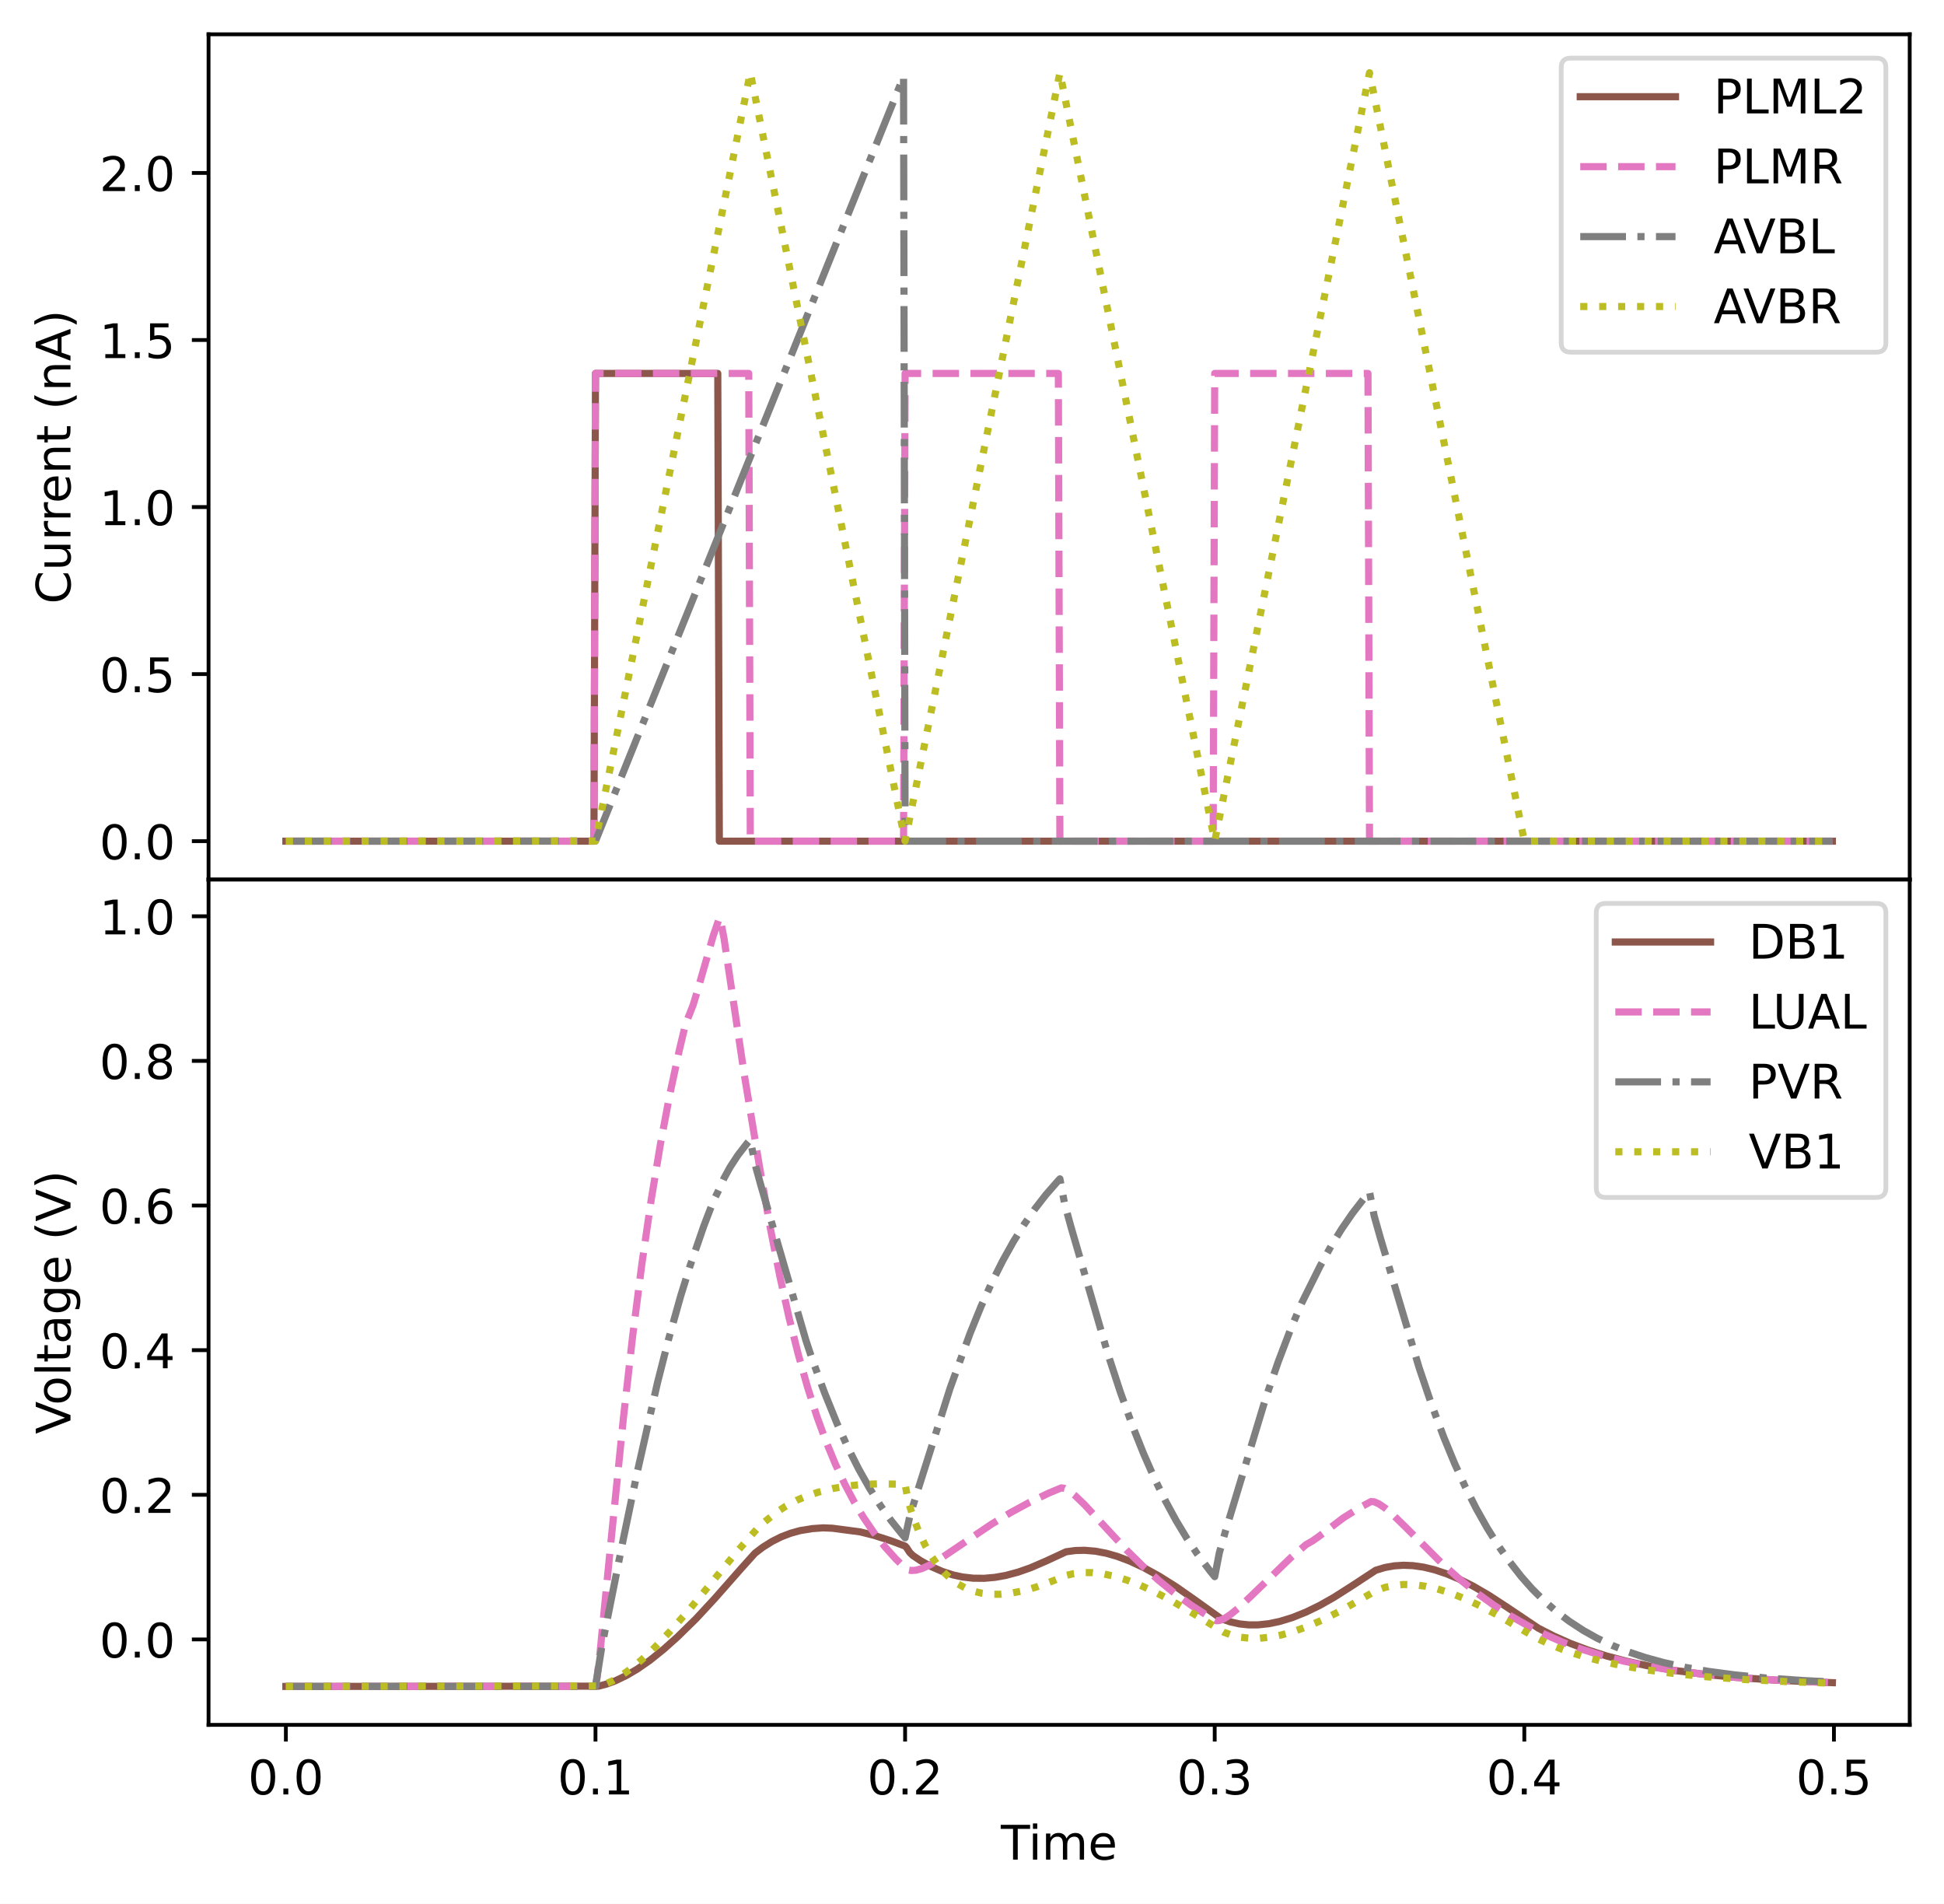
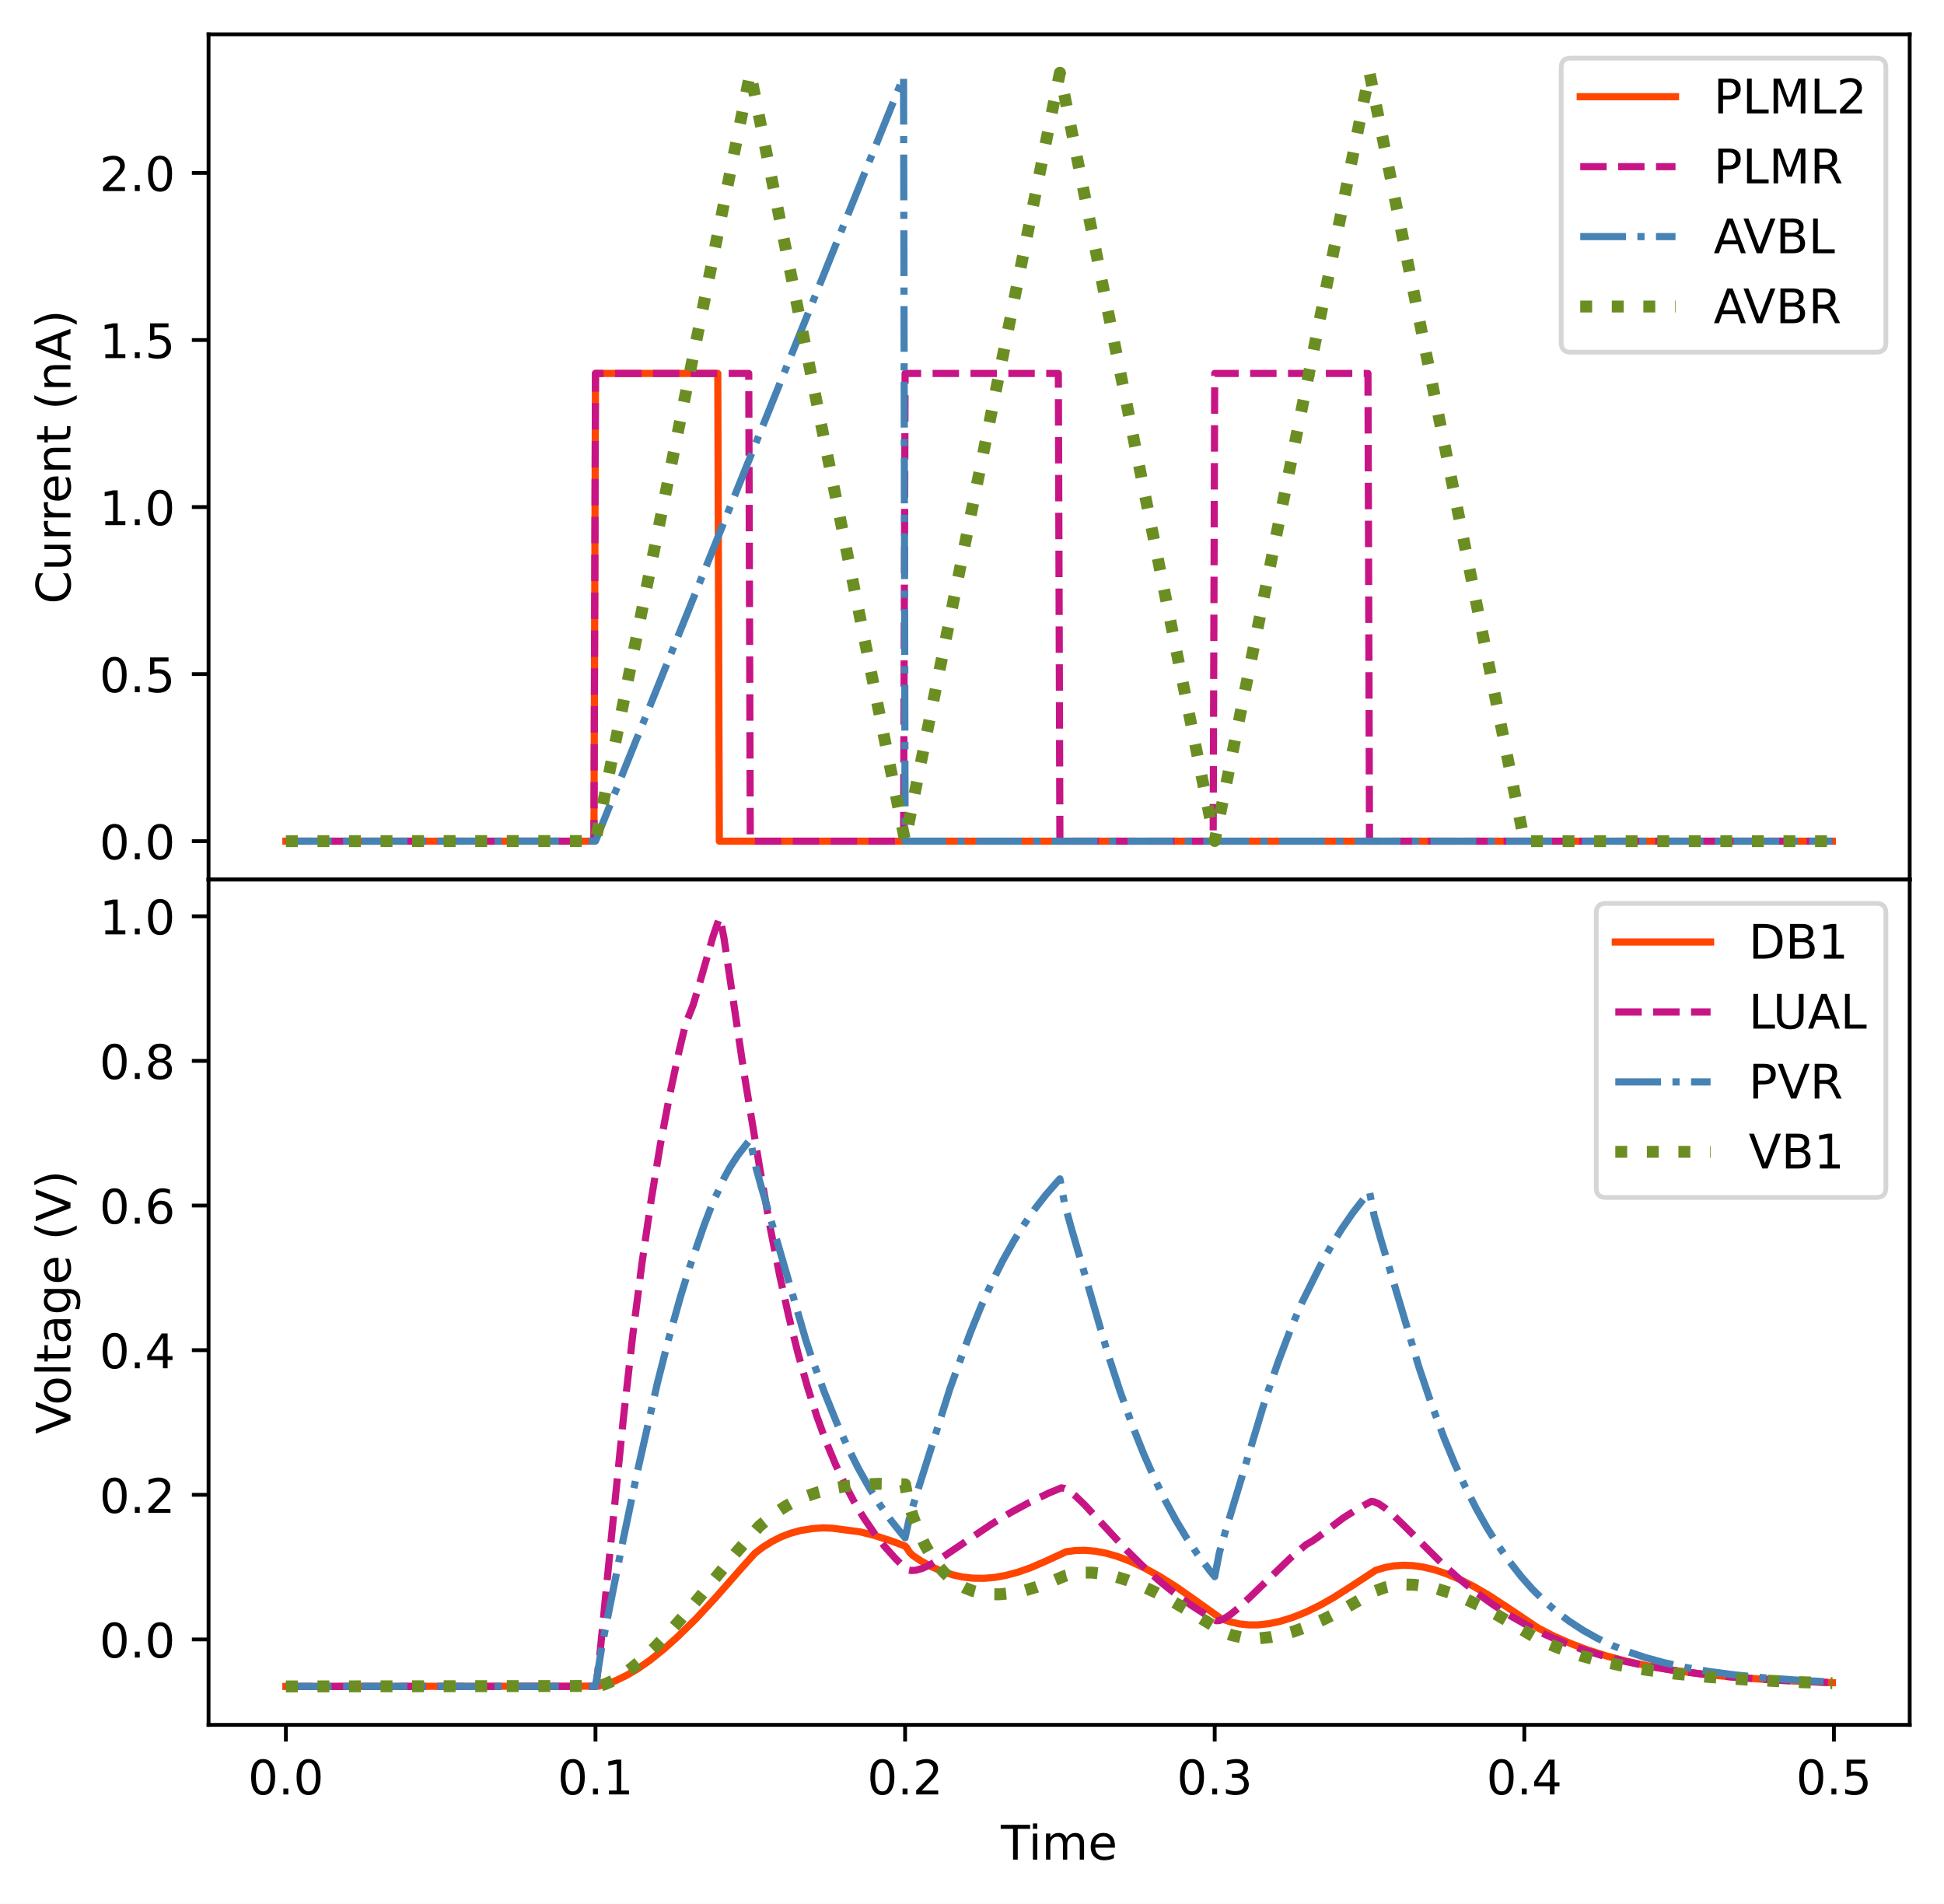
<svg xmlns="http://www.w3.org/2000/svg" xmlns:xlink="http://www.w3.org/1999/xlink" width="408.101pt" height="399.572pt" viewBox="0 0 408.101 399.572" version="1.1">
  <defs>
    <style type="text/css">*{stroke-linejoin: round; stroke-linecap: butt}</style>
  </defs>
  <g id="figure_1">
    <g id="patch_1">
      <path d="M 0 399.572  L 408.101 399.572  L 408.101 0  L 0 0  z " style="fill: #ffffff" />
    </g>
    <g id="axes_1">
      <g id="patch_2">
        <path d="M 43.781 184.608  L 400.901 184.608  L 400.901 7.2  L 43.781 7.2  z " style="fill: #ffffff" />
      </g>
      <g id="matplotlib.axis_1">
        <g id="xtick_1">
          <g id="line2d_1">
            <defs>
-               <path id="m81aa629e49" d="M 0 0  L 0 3.5  " style="stroke: #000000; stroke-width: 0.8" />
+               <path id="mc8a05cea11" d="M 0 0  L 0 3.5  " style="stroke: #000000; stroke-width: 0.8" />
            </defs>
            <g>
-               <use xlink:href="#m81aa629e49" x="60.014" y="184.608" style="stroke: #000000; stroke-width: 0.8" />
+               <use xlink:href="#mc8a05cea11" x="60.014" y="184.608" style="stroke: #000000; stroke-width: 0.8" />
            </g>
          </g>
        </g>
        <g id="xtick_2">
          <g id="line2d_2">
            <g>
-               <use xlink:href="#m81aa629e49" x="125.01" y="184.608" style="stroke: #000000; stroke-width: 0.8" />
+               <use xlink:href="#mc8a05cea11" x="125.01" y="184.608" style="stroke: #000000; stroke-width: 0.8" />
            </g>
          </g>
        </g>
        <g id="xtick_3">
          <g id="line2d_3">
            <g>
-               <use xlink:href="#m81aa629e49" x="190.006" y="184.608" style="stroke: #000000; stroke-width: 0.8" />
+               <use xlink:href="#mc8a05cea11" x="190.006" y="184.608" style="stroke: #000000; stroke-width: 0.8" />
            </g>
          </g>
        </g>
        <g id="xtick_4">
          <g id="line2d_4">
            <g>
-               <use xlink:href="#m81aa629e49" x="255.002" y="184.608" style="stroke: #000000; stroke-width: 0.8" />
+               <use xlink:href="#mc8a05cea11" x="255.002" y="184.608" style="stroke: #000000; stroke-width: 0.8" />
            </g>
          </g>
        </g>
        <g id="xtick_5">
          <g id="line2d_5">
            <g>
-               <use xlink:href="#m81aa629e49" x="319.998" y="184.608" style="stroke: #000000; stroke-width: 0.8" />
+               <use xlink:href="#mc8a05cea11" x="319.998" y="184.608" style="stroke: #000000; stroke-width: 0.8" />
            </g>
          </g>
        </g>
        <g id="xtick_6">
          <g id="line2d_6">
            <g>
-               <use xlink:href="#m81aa629e49" x="384.994" y="184.608" style="stroke: #000000; stroke-width: 0.8" />
+               <use xlink:href="#mc8a05cea11" x="384.994" y="184.608" style="stroke: #000000; stroke-width: 0.8" />
            </g>
          </g>
        </g>
      </g>
      <g id="matplotlib.axis_2">
        <g id="ytick_1">
          <g id="line2d_7">
            <defs>
-               <path id="m8eb2b9b3c6" d="M 0 0  L -3.5 0  " style="stroke: #000000; stroke-width: 0.8" />
+               <path id="m88840d8d01" d="M 0 0  L -3.5 0  " style="stroke: #000000; stroke-width: 0.8" />
            </defs>
            <g>
-               <use xlink:href="#m8eb2b9b3c6" x="43.781" y="176.544" style="stroke: #000000; stroke-width: 0.8" />
+               <use xlink:href="#m88840d8d01" x="43.781" y="176.544" style="stroke: #000000; stroke-width: 0.8" />
            </g>
          </g>
          <g id="text_1">
            <text style="font: 10px 'DejaVu Sans', 'Bitstream Vera Sans', 'Computer Modern Sans Serif', 'Lucida Grande', 'Verdana', 'Geneva', 'Lucid', 'Arial', 'Helvetica', 'Avant Garde', sans-serif; text-anchor: end" x="36.781" y="180.343" transform="rotate(-0 36.78125 180.3432)">0.0</text>
          </g>
        </g>
        <g id="ytick_2">
          <g id="line2d_8">
            <g>
-               <use xlink:href="#m8eb2b9b3c6" x="43.781" y="141.483" style="stroke: #000000; stroke-width: 0.8" />
+               <use xlink:href="#m88840d8d01" x="43.781" y="141.483" style="stroke: #000000; stroke-width: 0.8" />
            </g>
          </g>
          <g id="text_2">
            <text style="font: 10px 'DejaVu Sans', 'Bitstream Vera Sans', 'Computer Modern Sans Serif', 'Lucida Grande', 'Verdana', 'Geneva', 'Lucid', 'Arial', 'Helvetica', 'Avant Garde', sans-serif; text-anchor: end" x="36.781" y="145.282" transform="rotate(-0 36.78125 145.2823)">0.5</text>
          </g>
        </g>
        <g id="ytick_3">
          <g id="line2d_9">
            <g>
-               <use xlink:href="#m8eb2b9b3c6" x="43.781" y="106.422" style="stroke: #000000; stroke-width: 0.8" />
+               <use xlink:href="#m88840d8d01" x="43.781" y="106.422" style="stroke: #000000; stroke-width: 0.8" />
            </g>
          </g>
          <g id="text_3">
            <text style="font: 10px 'DejaVu Sans', 'Bitstream Vera Sans', 'Computer Modern Sans Serif', 'Lucida Grande', 'Verdana', 'Geneva', 'Lucid', 'Arial', 'Helvetica', 'Avant Garde', sans-serif; text-anchor: end" x="36.781" y="110.221" transform="rotate(-0 36.78125 110.2215)">1.0</text>
          </g>
        </g>
        <g id="ytick_4">
          <g id="line2d_10">
            <g>
-               <use xlink:href="#m8eb2b9b3c6" x="43.781" y="71.361" style="stroke: #000000; stroke-width: 0.8" />
+               <use xlink:href="#m88840d8d01" x="43.781" y="71.361" style="stroke: #000000; stroke-width: 0.8" />
            </g>
          </g>
          <g id="text_4">
            <text style="font: 10px 'DejaVu Sans', 'Bitstream Vera Sans', 'Computer Modern Sans Serif', 'Lucida Grande', 'Verdana', 'Geneva', 'Lucid', 'Arial', 'Helvetica', 'Avant Garde', sans-serif; text-anchor: end" x="36.781" y="75.161" transform="rotate(-0 36.78125 75.16061)">1.5</text>
          </g>
        </g>
        <g id="ytick_5">
          <g id="line2d_11">
            <g>
-               <use xlink:href="#m8eb2b9b3c6" x="43.781" y="36.301" style="stroke: #000000; stroke-width: 0.8" />
+               <use xlink:href="#m88840d8d01" x="43.781" y="36.301" style="stroke: #000000; stroke-width: 0.8" />
            </g>
          </g>
          <g id="text_5">
            <text style="font: 10px 'DejaVu Sans', 'Bitstream Vera Sans', 'Computer Modern Sans Serif', 'Lucida Grande', 'Verdana', 'Geneva', 'Lucid', 'Arial', 'Helvetica', 'Avant Garde', sans-serif; text-anchor: end" x="36.781" y="40.1" transform="rotate(-0 36.78125 40.09974)">2.0</text>
          </g>
        </g>
        <g id="text_6">
          <text style="font: 10px 'DejaVu Sans', 'Bitstream Vera Sans', 'Computer Modern Sans Serif', 'Lucida Grande', 'Verdana', 'Geneva', 'Lucid', 'Arial', 'Helvetica', 'Avant Garde', sans-serif; text-anchor: middle" x="14.798" y="95.904" transform="rotate(-90 14.79844 95.904)">Current (nA)</text>
        </g>
      </g>
      <g id="line2d_12">
-         <path d="M 60.014 176.544  L 124.685 176.544  L 125.01 78.374  L 150.683 78.374  L 151.008 176.544  L 384.669 176.544  L 384.669 176.544  " clip-path="url(#pe62f31eab7)" style="fill: none; stroke: #8c564b; stroke-width: 1.5; stroke-linecap: square" />
+         <path d="M 60.014 176.544  L 124.685 176.544  L 125.01 78.374  L 150.683 78.374  L 151.008 176.544  L 384.669 176.544  L 384.669 176.544  " clip-path="url(#p18ffe705ac)" style="fill: none; stroke: #ff4500; stroke-width: 1.5; stroke-linecap: square" />
      </g>
      <g id="line2d_13">
-         <path d="M 60.014 176.544  L 124.685 176.544  L 125.01 78.374  L 157.183 78.374  L 157.508 176.544  L 189.681 176.544  L 190.006 78.374  L 222.179 78.374  L 222.504 176.544  L 254.677 176.544  L 255.002 78.374  L 287.175 78.374  L 287.5 176.544  L 384.669 176.544  L 384.669 176.544  " clip-path="url(#pe62f31eab7)" style="fill: none; stroke-dasharray: 5.55,2.4; stroke-dashoffset: 0; stroke: #e377c2; stroke-width: 1.5" />
+         <path d="M 60.014 176.544  L 124.685 176.544  L 125.01 78.374  L 157.183 78.374  L 157.508 176.544  L 189.681 176.544  L 190.006 78.374  L 222.179 78.374  L 222.504 176.544  L 254.677 176.544  L 255.002 78.374  L 287.175 78.374  L 287.5 176.544  L 384.669 176.544  L 384.669 176.544  " clip-path="url(#p18ffe705ac)" style="fill: none; stroke-dasharray: 5.55,2.4; stroke-dashoffset: 0; stroke: #c71585; stroke-width: 1.5" />
      </g>
      <g id="line2d_14">
-         <path d="M 60.014 176.544  L 125.01 176.528  L 189.681 16.054  L 190.006 176.544  L 384.669 176.544  L 384.669 176.544  " clip-path="url(#pe62f31eab7)" style="fill: none; stroke-dasharray: 9.6,2.4,1.5,2.4; stroke-dashoffset: 0; stroke: #7f7f7f; stroke-width: 1.5" />
+         <path d="M 60.014 176.544  L 125.01 176.528  L 189.681 16.054  L 190.006 176.544  L 384.669 176.544  L 384.669 176.544  " clip-path="url(#p18ffe705ac)" style="fill: none; stroke-dasharray: 9.6,2.4,1.5,2.4; stroke-dashoffset: 0; stroke: #4682b4; stroke-width: 1.5" />
      </g>
      <g id="line2d_15">
-         <path d="M 60.014 176.544  L 125.01 176.512  L 157.508 15.264  L 190.006 176.512  L 222.504 15.264  L 255.002 176.512  L 287.5 15.264  L 319.998 176.544  L 384.669 176.544  L 384.669 176.544  " clip-path="url(#pe62f31eab7)" style="fill: none; stroke-dasharray: 1.5,2.475; stroke-dashoffset: 0; stroke: #bcbd22; stroke-width: 1.5" />
+         <path d="M 60.014 176.544  L 125.01 176.512  L 157.508 15.264  L 190.006 176.512  L 222.504 15.264  L 255.002 176.512  L 287.5 15.264  L 319.998 176.544  L 384.669 176.544  L 384.669 176.544  " clip-path="url(#p18ffe705ac)" style="fill: none; stroke-dasharray: 2.5,4.125; stroke-dashoffset: 0; stroke: #6b8e23; stroke-width: 2.5" />
      </g>
      <g id="patch_3">
        <path d="M 43.781 184.608  L 43.781 7.2  " style="fill: none; stroke: #000000; stroke-width: 0.8; stroke-linejoin: miter; stroke-linecap: square" />
      </g>
      <g id="patch_4">
        <path d="M 400.901 184.608  L 400.901 7.2  " style="fill: none; stroke: #000000; stroke-width: 0.8; stroke-linejoin: miter; stroke-linecap: square" />
      </g>
      <g id="patch_5">
        <path d="M 43.781 184.608  L 400.901 184.608  " style="fill: none; stroke: #000000; stroke-width: 0.8; stroke-linejoin: miter; stroke-linecap: square" />
      </g>
      <g id="patch_6">
        <path d="M 43.781 7.2  L 400.901 7.2  " style="fill: none; stroke: #000000; stroke-width: 0.8; stroke-linejoin: miter; stroke-linecap: square" />
      </g>
      <g id="legend_1">
        <g id="patch_7">
          <path d="M 329.737 73.912  L 393.901 73.912  Q 395.901 73.912 395.901 71.912  L 395.901 14.2  Q 395.901 12.2 393.901 12.2  L 329.737 12.2  Q 327.737 12.2 327.737 14.2  L 327.737 71.912  Q 327.737 73.912 329.737 73.912  z " style="fill: #ffffff; opacity: 0.8; stroke: #cccccc; stroke-linejoin: miter" />
        </g>
        <g id="line2d_16">
-           <path d="M 331.737 20.298  L 341.737 20.298  L 351.737 20.298  " style="fill: none; stroke: #8c564b; stroke-width: 1.5; stroke-linecap: square" />
+           <path d="M 331.737 20.298  L 341.737 20.298  L 351.737 20.298  " style="fill: none; stroke: #ff4500; stroke-width: 1.5; stroke-linecap: square" />
        </g>
        <g id="text_7">
          <text style="font: 10px 'DejaVu Sans', 'Bitstream Vera Sans', 'Computer Modern Sans Serif', 'Lucida Grande', 'Verdana', 'Geneva', 'Lucid', 'Arial', 'Helvetica', 'Avant Garde', sans-serif; text-anchor: start" x="359.737" y="23.798" transform="rotate(-0 359.7372 23.79844)">PLML2</text>
        </g>
        <g id="line2d_17">
-           <path d="M 331.737 34.977  L 341.737 34.977  L 351.737 34.977  " style="fill: none; stroke-dasharray: 5.55,2.4; stroke-dashoffset: 0; stroke: #e377c2; stroke-width: 1.5" />
+           <path d="M 331.737 34.977  L 341.737 34.977  L 351.737 34.977  " style="fill: none; stroke-dasharray: 5.55,2.4; stroke-dashoffset: 0; stroke: #c71585; stroke-width: 1.5" />
        </g>
        <g id="text_8">
          <text style="font: 10px 'DejaVu Sans', 'Bitstream Vera Sans', 'Computer Modern Sans Serif', 'Lucida Grande', 'Verdana', 'Geneva', 'Lucid', 'Arial', 'Helvetica', 'Avant Garde', sans-serif; text-anchor: start" x="359.737" y="38.477" transform="rotate(-0 359.7372 38.47656)">PLMR</text>
        </g>
        <g id="line2d_18">
-           <path d="M 331.737 49.655  L 341.737 49.655  L 351.737 49.655  " style="fill: none; stroke-dasharray: 9.6,2.4,1.5,2.4; stroke-dashoffset: 0; stroke: #7f7f7f; stroke-width: 1.5" />
+           <path d="M 331.737 49.655  L 341.737 49.655  L 351.737 49.655  " style="fill: none; stroke-dasharray: 9.6,2.4,1.5,2.4; stroke-dashoffset: 0; stroke: #4682b4; stroke-width: 1.5" />
        </g>
        <g id="text_9">
          <text style="font: 10px 'DejaVu Sans', 'Bitstream Vera Sans', 'Computer Modern Sans Serif', 'Lucida Grande', 'Verdana', 'Geneva', 'Lucid', 'Arial', 'Helvetica', 'Avant Garde', sans-serif; text-anchor: start" x="359.737" y="53.155" transform="rotate(-0 359.7372 53.15469)">AVBL</text>
        </g>
        <g id="line2d_19">
-           <path d="M 331.737 64.333  L 341.737 64.333  L 351.737 64.333  " style="fill: none; stroke-dasharray: 1.5,2.475; stroke-dashoffset: 0; stroke: #bcbd22; stroke-width: 1.5" />
+           <path d="M 331.737 64.333  L 341.737 64.333  L 351.737 64.333  " style="fill: none; stroke-dasharray: 2.5,4.125; stroke-dashoffset: 0; stroke: #6b8e23; stroke-width: 2.5" />
        </g>
        <g id="text_10">
          <text style="font: 10px 'DejaVu Sans', 'Bitstream Vera Sans', 'Computer Modern Sans Serif', 'Lucida Grande', 'Verdana', 'Geneva', 'Lucid', 'Arial', 'Helvetica', 'Avant Garde', sans-serif; text-anchor: start" x="359.737" y="67.833" transform="rotate(-0 359.7372 67.83281)">AVBR</text>
        </g>
      </g>
    </g>
    <g id="axes_2">
      <g id="patch_8">
        <path d="M 43.781 362.016  L 400.901 362.016  L 400.901 184.608  L 43.781 184.608  z " style="fill: #ffffff" />
      </g>
      <g id="matplotlib.axis_3">
        <g id="xtick_7">
          <g id="line2d_20">
            <g>
-               <use xlink:href="#m81aa629e49" x="60.014" y="362.016" style="stroke: #000000; stroke-width: 0.8" />
+               <use xlink:href="#mc8a05cea11" x="60.014" y="362.016" style="stroke: #000000; stroke-width: 0.8" />
            </g>
          </g>
          <g id="text_11">
            <text style="font: 10px 'DejaVu Sans', 'Bitstream Vera Sans', 'Computer Modern Sans Serif', 'Lucida Grande', 'Verdana', 'Geneva', 'Lucid', 'Arial', 'Helvetica', 'Avant Garde', sans-serif; text-anchor: middle" x="60.014" y="376.614" transform="rotate(-0 60.01398 376.6144)">0.0</text>
          </g>
        </g>
        <g id="xtick_8">
          <g id="line2d_21">
            <g>
-               <use xlink:href="#m81aa629e49" x="125.01" y="362.016" style="stroke: #000000; stroke-width: 0.8" />
+               <use xlink:href="#mc8a05cea11" x="125.01" y="362.016" style="stroke: #000000; stroke-width: 0.8" />
            </g>
          </g>
          <g id="text_12">
            <text style="font: 10px 'DejaVu Sans', 'Bitstream Vera Sans', 'Computer Modern Sans Serif', 'Lucida Grande', 'Verdana', 'Geneva', 'Lucid', 'Arial', 'Helvetica', 'Avant Garde', sans-serif; text-anchor: middle" x="125.01" y="376.614" transform="rotate(-0 125.0099 376.6144)">0.1</text>
          </g>
        </g>
        <g id="xtick_9">
          <g id="line2d_22">
            <g>
-               <use xlink:href="#m81aa629e49" x="190.006" y="362.016" style="stroke: #000000; stroke-width: 0.8" />
+               <use xlink:href="#mc8a05cea11" x="190.006" y="362.016" style="stroke: #000000; stroke-width: 0.8" />
            </g>
          </g>
          <g id="text_13">
            <text style="font: 10px 'DejaVu Sans', 'Bitstream Vera Sans', 'Computer Modern Sans Serif', 'Lucida Grande', 'Verdana', 'Geneva', 'Lucid', 'Arial', 'Helvetica', 'Avant Garde', sans-serif; text-anchor: middle" x="190.006" y="376.614" transform="rotate(-0 190.0058 376.6144)">0.2</text>
          </g>
        </g>
        <g id="xtick_10">
          <g id="line2d_23">
            <g>
-               <use xlink:href="#m81aa629e49" x="255.002" y="362.016" style="stroke: #000000; stroke-width: 0.8" />
+               <use xlink:href="#mc8a05cea11" x="255.002" y="362.016" style="stroke: #000000; stroke-width: 0.8" />
            </g>
          </g>
          <g id="text_14">
            <text style="font: 10px 'DejaVu Sans', 'Bitstream Vera Sans', 'Computer Modern Sans Serif', 'Lucida Grande', 'Verdana', 'Geneva', 'Lucid', 'Arial', 'Helvetica', 'Avant Garde', sans-serif; text-anchor: middle" x="255.002" y="376.614" transform="rotate(-0 255.0017 376.6144)">0.3</text>
          </g>
        </g>
        <g id="xtick_11">
          <g id="line2d_24">
            <g>
-               <use xlink:href="#m81aa629e49" x="319.998" y="362.016" style="stroke: #000000; stroke-width: 0.8" />
+               <use xlink:href="#mc8a05cea11" x="319.998" y="362.016" style="stroke: #000000; stroke-width: 0.8" />
            </g>
          </g>
          <g id="text_15">
            <text style="font: 10px 'DejaVu Sans', 'Bitstream Vera Sans', 'Computer Modern Sans Serif', 'Lucida Grande', 'Verdana', 'Geneva', 'Lucid', 'Arial', 'Helvetica', 'Avant Garde', sans-serif; text-anchor: middle" x="319.998" y="376.614" transform="rotate(-0 319.9976 376.6144)">0.4</text>
          </g>
        </g>
        <g id="xtick_12">
          <g id="line2d_25">
            <g>
-               <use xlink:href="#m81aa629e49" x="384.994" y="362.016" style="stroke: #000000; stroke-width: 0.8" />
+               <use xlink:href="#mc8a05cea11" x="384.994" y="362.016" style="stroke: #000000; stroke-width: 0.8" />
            </g>
          </g>
          <g id="text_16">
            <text style="font: 10px 'DejaVu Sans', 'Bitstream Vera Sans', 'Computer Modern Sans Serif', 'Lucida Grande', 'Verdana', 'Geneva', 'Lucid', 'Arial', 'Helvetica', 'Avant Garde', sans-serif; text-anchor: middle" x="384.994" y="376.614" transform="rotate(-0 384.9935 376.6144)">0.5</text>
          </g>
        </g>
        <g id="text_17">
          <text style="font: 10px 'DejaVu Sans', 'Bitstream Vera Sans', 'Computer Modern Sans Serif', 'Lucida Grande', 'Verdana', 'Geneva', 'Lucid', 'Arial', 'Helvetica', 'Avant Garde', sans-serif; text-anchor: middle" x="222.341" y="390.293" transform="rotate(-0 222.3413 390.2926)">Time</text>
        </g>
      </g>
      <g id="matplotlib.axis_4">
        <g id="ytick_6">
          <g id="line2d_26">
            <g>
-               <use xlink:href="#m8eb2b9b3c6" x="43.781" y="344.086" style="stroke: #000000; stroke-width: 0.8" />
+               <use xlink:href="#m88840d8d01" x="43.781" y="344.086" style="stroke: #000000; stroke-width: 0.8" />
            </g>
          </g>
          <g id="text_18">
            <text style="font: 10px 'DejaVu Sans', 'Bitstream Vera Sans', 'Computer Modern Sans Serif', 'Lucida Grande', 'Verdana', 'Geneva', 'Lucid', 'Arial', 'Helvetica', 'Avant Garde', sans-serif; text-anchor: end" x="36.781" y="347.886" transform="rotate(-0 36.78125 347.8855)">0.0</text>
          </g>
        </g>
        <g id="ytick_7">
          <g id="line2d_27">
            <g>
-               <use xlink:href="#m8eb2b9b3c6" x="43.781" y="313.73" style="stroke: #000000; stroke-width: 0.8" />
+               <use xlink:href="#m88840d8d01" x="43.781" y="313.73" style="stroke: #000000; stroke-width: 0.8" />
            </g>
          </g>
          <g id="text_19">
            <text style="font: 10px 'DejaVu Sans', 'Bitstream Vera Sans', 'Computer Modern Sans Serif', 'Lucida Grande', 'Verdana', 'Geneva', 'Lucid', 'Arial', 'Helvetica', 'Avant Garde', sans-serif; text-anchor: end" x="36.781" y="317.529" transform="rotate(-0 36.78125 317.5295)">0.2</text>
          </g>
        </g>
        <g id="ytick_8">
          <g id="line2d_28">
            <g>
-               <use xlink:href="#m8eb2b9b3c6" x="43.781" y="283.374" style="stroke: #000000; stroke-width: 0.8" />
+               <use xlink:href="#m88840d8d01" x="43.781" y="283.374" style="stroke: #000000; stroke-width: 0.8" />
            </g>
          </g>
          <g id="text_20">
            <text style="font: 10px 'DejaVu Sans', 'Bitstream Vera Sans', 'Computer Modern Sans Serif', 'Lucida Grande', 'Verdana', 'Geneva', 'Lucid', 'Arial', 'Helvetica', 'Avant Garde', sans-serif; text-anchor: end" x="36.781" y="287.173" transform="rotate(-0 36.78125 287.1734)">0.4</text>
          </g>
        </g>
        <g id="ytick_9">
          <g id="line2d_29">
            <g>
-               <use xlink:href="#m8eb2b9b3c6" x="43.781" y="253.018" style="stroke: #000000; stroke-width: 0.8" />
+               <use xlink:href="#m88840d8d01" x="43.781" y="253.018" style="stroke: #000000; stroke-width: 0.8" />
            </g>
          </g>
          <g id="text_21">
            <text style="font: 10px 'DejaVu Sans', 'Bitstream Vera Sans', 'Computer Modern Sans Serif', 'Lucida Grande', 'Verdana', 'Geneva', 'Lucid', 'Arial', 'Helvetica', 'Avant Garde', sans-serif; text-anchor: end" x="36.781" y="256.817" transform="rotate(-0 36.78125 256.8174)">0.6</text>
          </g>
        </g>
        <g id="ytick_10">
          <g id="line2d_30">
            <g>
-               <use xlink:href="#m8eb2b9b3c6" x="43.781" y="222.662" style="stroke: #000000; stroke-width: 0.8" />
+               <use xlink:href="#m88840d8d01" x="43.781" y="222.662" style="stroke: #000000; stroke-width: 0.8" />
            </g>
          </g>
          <g id="text_22">
            <text style="font: 10px 'DejaVu Sans', 'Bitstream Vera Sans', 'Computer Modern Sans Serif', 'Lucida Grande', 'Verdana', 'Geneva', 'Lucid', 'Arial', 'Helvetica', 'Avant Garde', sans-serif; text-anchor: end" x="36.781" y="226.461" transform="rotate(-0 36.78125 226.4613)">0.8</text>
          </g>
        </g>
        <g id="ytick_11">
          <g id="line2d_31">
            <g>
-               <use xlink:href="#m8eb2b9b3c6" x="43.781" y="192.306" style="stroke: #000000; stroke-width: 0.8" />
+               <use xlink:href="#m88840d8d01" x="43.781" y="192.306" style="stroke: #000000; stroke-width: 0.8" />
            </g>
          </g>
          <g id="text_23">
            <text style="font: 10px 'DejaVu Sans', 'Bitstream Vera Sans', 'Computer Modern Sans Serif', 'Lucida Grande', 'Verdana', 'Geneva', 'Lucid', 'Arial', 'Helvetica', 'Avant Garde', sans-serif; text-anchor: end" x="36.781" y="196.105" transform="rotate(-0 36.78125 196.1053)">1.0</text>
          </g>
        </g>
        <g id="text_24">
          <text style="font: 10px 'DejaVu Sans', 'Bitstream Vera Sans', 'Computer Modern Sans Serif', 'Lucida Grande', 'Verdana', 'Geneva', 'Lucid', 'Arial', 'Helvetica', 'Avant Garde', sans-serif; text-anchor: middle" x="14.798" y="273.312" transform="rotate(-90 14.79844 273.312)">Voltage (V)</text>
        </g>
      </g>
      <g id="line2d_32">
-         <path d="M 60.014 353.952  L 125.66 353.893  L 127.285 353.469  L 129.235 352.745  L 131.509 351.646  L 133.784 350.311  L 136.384 348.505  L 139.309 346.161  L 142.234 343.545  L 146.134 339.724  L 150.033 335.513  L 155.558 329.244  L 158.483 325.99  L 160.108 324.75  L 162.058 323.53  L 164.007 322.547  L 165.957 321.804  L 167.907 321.255  L 170.507 320.827  L 172.782 320.668  L 174.732 320.743  L 180.581 321.514  L 183.506 322.247  L 187.081 323.399  L 190.006 324.49  L 190.331 324.838  L 190.981 325.837  L 191.631 326.467  L 193.256 327.562  L 195.53 328.816  L 197.805 329.811  L 200.08 330.549  L 202.03 330.974  L 204.305 331.233  L 206.58 331.256  L 208.855 331.058  L 211.129 330.653  L 213.729 329.961  L 216.329 329.046  L 219.579 327.641  L 223.804 325.686  L 225.754 325.422  L 227.703 325.376  L 229.978 325.568  L 232.253 326.002  L 234.528 326.651  L 237.128 327.627  L 240.053 328.985  L 243.302 330.772  L 246.877 333.02  L 250.777 335.748  L 256.302 339.707  L 258.251 340.394  L 260.201 340.827  L 262.151 341.031  L 264.101 341.027  L 266.376 340.782  L 268.651 340.305  L 271.251 339.513  L 274.175 338.342  L 277.1 336.914  L 280.025 335.259  L 283.925 332.775  L 288.8 329.572  L 290.749 328.983  L 292.699 328.638  L 294.649 328.515  L 296.599 328.594  L 298.874 328.918  L 301.149 329.465  L 303.749 330.336  L 306.348 331.435  L 309.273 332.908  L 312.523 334.796  L 316.098 337.129  L 322.922 341.707  L 326.172 343.374  L 329.747 344.955  L 333.322 346.303  L 337.222 347.545  L 341.446 348.662  L 346.321 349.707  L 351.521 350.591  L 357.37 351.362  L 364.195 352.035  L 372.319 352.606  L 382.394 353.079  L 384.669 353.159  L 384.669 353.159  " clip-path="url(#p53e3c209fe)" style="fill: none; stroke: #8c564b; stroke-width: 1.5; stroke-linecap: square" />
+         <path d="M 60.014 353.952  L 125.66 353.893  L 127.285 353.469  L 129.235 352.745  L 131.509 351.646  L 133.784 350.311  L 136.384 348.505  L 139.309 346.161  L 142.234 343.545  L 146.134 339.724  L 150.033 335.513  L 155.558 329.244  L 158.483 325.99  L 160.108 324.75  L 162.058 323.53  L 164.007 322.547  L 165.957 321.804  L 167.907 321.255  L 170.507 320.827  L 172.782 320.668  L 174.732 320.743  L 180.581 321.514  L 183.506 322.247  L 187.081 323.399  L 190.006 324.49  L 190.331 324.838  L 190.981 325.837  L 191.631 326.467  L 193.256 327.562  L 195.53 328.816  L 197.805 329.811  L 200.08 330.549  L 202.03 330.974  L 204.305 331.233  L 206.58 331.256  L 208.855 331.058  L 211.129 330.653  L 213.729 329.961  L 216.329 329.046  L 219.579 327.641  L 223.804 325.686  L 225.754 325.422  L 227.703 325.376  L 229.978 325.568  L 232.253 326.002  L 234.528 326.651  L 237.128 327.627  L 240.053 328.985  L 243.302 330.772  L 246.877 333.02  L 250.777 335.748  L 256.302 339.707  L 258.251 340.394  L 260.201 340.827  L 262.151 341.031  L 264.101 341.027  L 266.376 340.782  L 268.651 340.305  L 271.251 339.513  L 274.175 338.342  L 277.1 336.914  L 280.025 335.259  L 283.925 332.775  L 288.8 329.572  L 290.749 328.983  L 292.699 328.638  L 294.649 328.515  L 296.599 328.594  L 298.874 328.918  L 301.149 329.465  L 303.749 330.336  L 306.348 331.435  L 309.273 332.908  L 312.523 334.796  L 316.098 337.129  L 322.922 341.707  L 326.172 343.374  L 329.747 344.955  L 333.322 346.303  L 337.222 347.545  L 341.446 348.662  L 346.321 349.707  L 351.521 350.591  L 357.37 351.362  L 364.195 352.035  L 372.319 352.606  L 382.394 353.079  L 384.669 353.159  L 384.669 353.159  " clip-path="url(#paf3f516141)" style="fill: none; stroke: #ff4500; stroke-width: 1.5; stroke-linecap: square" />
      </g>
      <g id="line2d_33">
-         <path d="M 60.014 353.952  L 125.01 353.952  L 125.335 352.164  L 125.985 346.664  L 128.26 323.536  L 130.86 297.749  L 132.809 280.445  L 134.759 265.195  L 136.709 251.797  L 138.659 240.029  L 140.609 229.699  L 142.559 220.617  L 143.859 215.172  L 144.509 213.456  L 145.484 210.996  L 146.459 207.79  L 149.708 196.461  L 151.008 192.672  L 151.333 193.511  L 151.983 196.897  L 153.608 207.794  L 156.208 225.318  L 159.458 244.956  L 161.733 257.861  L 163.682 267.725  L 165.632 276.502  L 167.582 284.272  L 169.532 291.167  L 171.482 297.262  L 173.432 302.598  L 175.382 307.307  L 177.332 311.47  L 179.281 315.152  L 181.231 318.412  L 183.506 321.75  L 185.781 324.658  L 188.056 327.192  L 190.006 329.108  L 190.656 329.495  L 191.306 329.619  L 192.281 329.559  L 193.581 329.195  L 195.205 328.449  L 197.48 327.094  L 202.68 323.583  L 208.205 319.855  L 212.104 317.494  L 216.004 315.377  L 220.229 313.34  L 222.829 312.266  L 223.479 312.399  L 224.454 312.938  L 225.754 313.958  L 227.703 315.835  L 230.953 319.349  L 236.478 325.312  L 240.053 328.834  L 243.302 331.741  L 246.552 334.367  L 250.127 336.953  L 253.702 339.259  L 255.327 340.158  L 255.977 340.126  L 256.952 339.732  L 258.251 338.899  L 259.876 337.58  L 262.476 335.138  L 270.926 326.968  L 274.175 324.19  L 275.475 323.447  L 276.775 322.543  L 281.975 318.593  L 285.225 316.543  L 287.825 315.138  L 288.475 315.195  L 289.45 315.624  L 290.749 316.504  L 292.374 317.886  L 294.974 320.417  L 302.774 328.193  L 306.348 331.383  L 309.923 334.258  L 313.498 336.827  L 317.073 339.119  L 320.973 341.345  L 324.547 343.135  L 328.122 344.685  L 332.022 346.132  L 336.247 347.449  L 340.796 348.622  L 345.671 349.644  L 351.196 350.565  L 357.37 351.361  L 364.52 352.048  L 372.969 352.625  L 383.369 353.098  L 384.669 353.143  L 384.669 353.143  " clip-path="url(#p53e3c209fe)" style="fill: none; stroke-dasharray: 5.55,2.4; stroke-dashoffset: 0; stroke: #e377c2; stroke-width: 1.5" />
+         <path d="M 60.014 353.952  L 125.01 353.952  L 125.335 352.164  L 125.985 346.664  L 128.26 323.536  L 130.86 297.749  L 132.809 280.445  L 134.759 265.195  L 136.709 251.797  L 138.659 240.029  L 140.609 229.699  L 142.559 220.617  L 143.859 215.172  L 144.509 213.456  L 145.484 210.996  L 146.459 207.79  L 149.708 196.461  L 151.008 192.672  L 151.333 193.511  L 151.983 196.897  L 153.608 207.794  L 156.208 225.318  L 159.458 244.956  L 161.733 257.861  L 163.682 267.725  L 165.632 276.502  L 167.582 284.272  L 169.532 291.167  L 171.482 297.262  L 173.432 302.598  L 175.382 307.307  L 177.332 311.47  L 179.281 315.152  L 181.231 318.412  L 183.506 321.75  L 185.781 324.658  L 188.056 327.192  L 190.006 329.108  L 190.656 329.495  L 191.306 329.619  L 192.281 329.559  L 193.581 329.195  L 195.205 328.449  L 197.48 327.094  L 202.68 323.583  L 208.205 319.855  L 212.104 317.494  L 216.004 315.377  L 220.229 313.34  L 222.829 312.266  L 223.479 312.399  L 224.454 312.938  L 225.754 313.958  L 227.703 315.835  L 230.953 319.349  L 236.478 325.312  L 240.053 328.834  L 243.302 331.741  L 246.552 334.367  L 250.127 336.953  L 253.702 339.259  L 255.327 340.158  L 255.977 340.126  L 256.952 339.732  L 258.251 338.899  L 259.876 337.58  L 262.476 335.138  L 270.926 326.968  L 274.175 324.19  L 275.475 323.447  L 276.775 322.543  L 281.975 318.593  L 285.225 316.543  L 287.825 315.138  L 288.475 315.195  L 289.45 315.624  L 290.749 316.504  L 292.374 317.886  L 294.974 320.417  L 302.774 328.193  L 306.348 331.383  L 309.923 334.258  L 313.498 336.827  L 317.073 339.119  L 320.973 341.345  L 324.547 343.135  L 328.122 344.685  L 332.022 346.132  L 336.247 347.449  L 340.796 348.622  L 345.671 349.644  L 351.196 350.565  L 357.37 351.361  L 364.52 352.048  L 372.969 352.625  L 383.369 353.098  L 384.669 353.143  L 384.669 353.143  " clip-path="url(#paf3f516141)" style="fill: none; stroke-dasharray: 5.55,2.4; stroke-dashoffset: 0; stroke: #c71585; stroke-width: 1.5" />
      </g>
      <g id="line2d_34">
-         <path d="M 60.014 353.952  L 125.01 353.952  L 126.31 345.764  L 130.86 322.971  L 133.784 308.955  L 138.009 290.269  L 140.284 281.319  L 142.884 272.039  L 144.834 265.766  L 147.758 257.291  L 149.708 252.197  L 150.683 250.19  L 151.983 247.295  L 153.283 244.929  L 154.908 242.449  L 156.858 239.933  L 157.508 239.178  L 158.483 244.276  L 159.783 248.978  L 169.207 281.385  L 170.507 285.289  L 173.107 292.332  L 175.707 298.746  L 177.982 303.782  L 180.256 308.301  L 182.531 312.339  L 184.806 315.956  L 187.081 319.155  L 189.356 321.999  L 190.006 322.753  L 190.981 318.28  L 192.606 312.987  L 199.43 291.425  L 201.38 286.043  L 203.655 279.826  L 205.93 274.228  L 208.205 269.184  L 210.479 264.645  L 212.754 260.571  L 215.029 256.923  L 217.304 253.657  L 219.579 250.735  L 222.179 247.764  L 222.504 247.418  L 223.479 252.576  L 224.779 257.321  L 232.578 284.181  L 235.178 292.129  L 237.778 299.348  L 240.053 305.062  L 242.327 310.236  L 244.602 314.901  L 246.877 319.099  L 249.152 322.871  L 251.427 326.26  L 254.027 329.717  L 255.002 330.909  L 255.977 325.884  L 257.277 321.31  L 265.726 293.379  L 268.326 285.832  L 270.926 279.002  L 273.201 273.608  L 277.1 265.777  L 279.375 261.621  L 281.65 257.944  L 283.925 254.642  L 286.525 251.281  L 287.5 250.123  L 288.475 255.181  L 289.775 259.798  L 297.899 287.017  L 300.499 294.7  L 303.099 301.668  L 305.374 307.176  L 307.648 312.159  L 309.923 316.649  L 312.198 320.686  L 314.473 324.312  L 316.748 327.568  L 319.348 330.889  L 321.622 333.465  L 324.222 336.047  L 326.822 338.302  L 329.422 340.268  L 332.347 342.181  L 335.272 343.82  L 338.521 345.366  L 341.771 346.669  L 345.346 347.866  L 349.246 348.94  L 353.795 349.947  L 358.67 350.793  L 364.195 351.529  L 370.694 352.17  L 378.494 352.711  L 384.669 353.016  L 384.669 353.016  " clip-path="url(#p53e3c209fe)" style="fill: none; stroke-dasharray: 9.6,2.4,1.5,2.4; stroke-dashoffset: 0; stroke: #7f7f7f; stroke-width: 1.5" />
+         <path d="M 60.014 353.952  L 125.01 353.952  L 126.31 345.764  L 130.86 322.971  L 133.784 308.955  L 138.009 290.269  L 140.284 281.319  L 142.884 272.039  L 144.834 265.766  L 147.758 257.291  L 149.708 252.197  L 150.683 250.19  L 151.983 247.295  L 153.283 244.929  L 154.908 242.449  L 156.858 239.933  L 157.508 239.178  L 158.483 244.276  L 159.783 248.978  L 169.207 281.385  L 170.507 285.289  L 173.107 292.332  L 175.707 298.746  L 177.982 303.782  L 180.256 308.301  L 182.531 312.339  L 184.806 315.956  L 187.081 319.155  L 189.356 321.999  L 190.006 322.753  L 190.981 318.28  L 192.606 312.987  L 199.43 291.425  L 201.38 286.043  L 203.655 279.826  L 205.93 274.228  L 208.205 269.184  L 210.479 264.645  L 212.754 260.571  L 215.029 256.923  L 217.304 253.657  L 219.579 250.735  L 222.179 247.764  L 222.504 247.418  L 223.479 252.576  L 224.779 257.321  L 232.578 284.181  L 235.178 292.129  L 237.778 299.348  L 240.053 305.062  L 242.327 310.236  L 244.602 314.901  L 246.877 319.099  L 249.152 322.871  L 251.427 326.26  L 254.027 329.717  L 255.002 330.909  L 255.977 325.884  L 257.277 321.31  L 265.726 293.379  L 268.326 285.832  L 270.926 279.002  L 273.201 273.608  L 277.1 265.777  L 279.375 261.621  L 281.65 257.944  L 283.925 254.642  L 286.525 251.281  L 287.5 250.123  L 288.475 255.181  L 289.775 259.798  L 297.899 287.017  L 300.499 294.7  L 303.099 301.668  L 305.374 307.176  L 307.648 312.159  L 309.923 316.649  L 312.198 320.686  L 314.473 324.312  L 316.748 327.568  L 319.348 330.889  L 321.622 333.465  L 324.222 336.047  L 326.822 338.302  L 329.422 340.268  L 332.347 342.181  L 335.272 343.82  L 338.521 345.366  L 341.771 346.669  L 345.346 347.866  L 349.246 348.94  L 353.795 349.947  L 358.67 350.793  L 364.195 351.529  L 370.694 352.17  L 378.494 352.711  L 384.669 353.016  L 384.669 353.016  " clip-path="url(#paf3f516141)" style="fill: none; stroke-dasharray: 9.6,2.4,1.5,2.4; stroke-dashoffset: 0; stroke: #4682b4; stroke-width: 1.5" />
      </g>
      <g id="line2d_35">
-         <path d="M 60.014 353.952  L 125.66 353.858  L 126.96 353.495  L 128.585 352.786  L 130.21 351.824  L 132.484 350.202  L 134.759 348.308  L 137.359 345.853  L 140.609 342.454  L 144.509 338.04  L 148.083 333.735  L 154.583 325.804  L 159.458 320.258  L 163.032 317.386  L 164.982 316.095  L 167.257 314.871  L 169.207 314.045  L 171.807 313.17  L 174.732 312.421  L 177.657 311.908  L 180.906 311.566  L 184.481 311.422  L 189.681 311.52  L 190.006 311.536  L 190.656 315.028  L 191.631 318.244  L 192.931 321.606  L 194.231 324.358  L 195.53 326.618  L 196.83 328.47  L 198.13 329.984  L 199.43 331.214  L 201.055 332.416  L 202.68 333.307  L 204.305 333.937  L 205.93 334.347  L 207.88 334.594  L 209.83 334.614  L 212.104 334.395  L 215.029 333.835  L 217.629 333.063  L 221.204 331.727  L 223.804 330.657  L 225.429 330.268  L 227.378 330.049  L 229.328 330.063  L 231.603 330.326  L 233.878 330.813  L 236.478 331.6  L 239.403 332.728  L 242.652 334.229  L 246.227 336.123  L 250.452 338.619  L 256.952 342.588  L 258.576 343.185  L 260.526 343.638  L 262.476 343.845  L 264.426 343.839  L 266.701 343.602  L 268.976 343.151  L 271.576 342.42  L 274.5 341.356  L 277.75 339.936  L 281.325 338.13  L 285.225 335.917  L 288.8 333.874  L 290.749 333.169  L 292.699 332.732  L 294.649 332.552  L 296.924 332.612  L 299.199 332.908  L 301.799 333.497  L 304.399 334.314  L 307.323 335.461  L 310.573 336.968  L 314.473 339.039  L 318.698 341.539  L 322.272 343.655  L 325.197 345.063  L 328.447 346.363  L 332.022 347.541  L 335.922 348.593  L 340.471 349.584  L 345.671 350.477  L 351.521 351.252  L 358.345 351.931  L 366.47 352.513  L 376.544 353.002  L 384.669 353.269  L 384.669 353.269  " clip-path="url(#p53e3c209fe)" style="fill: none; stroke-dasharray: 1.5,2.475; stroke-dashoffset: 0; stroke: #bcbd22; stroke-width: 1.5" />
+         <path d="M 60.014 353.952  L 125.66 353.858  L 126.96 353.495  L 128.585 352.786  L 130.21 351.824  L 132.484 350.202  L 134.759 348.308  L 137.359 345.853  L 140.609 342.454  L 144.509 338.04  L 148.083 333.735  L 154.583 325.804  L 159.458 320.258  L 163.032 317.386  L 164.982 316.095  L 167.257 314.871  L 169.207 314.045  L 171.807 313.17  L 174.732 312.421  L 177.657 311.908  L 180.906 311.566  L 184.481 311.422  L 189.681 311.52  L 190.006 311.536  L 190.656 315.028  L 191.631 318.244  L 192.931 321.606  L 194.231 324.358  L 195.53 326.618  L 196.83 328.47  L 198.13 329.984  L 199.43 331.214  L 201.055 332.416  L 202.68 333.307  L 204.305 333.937  L 205.93 334.347  L 207.88 334.594  L 209.83 334.614  L 212.104 334.395  L 215.029 333.835  L 217.629 333.063  L 221.204 331.727  L 223.804 330.657  L 225.429 330.268  L 227.378 330.049  L 229.328 330.063  L 231.603 330.326  L 233.878 330.813  L 236.478 331.6  L 239.403 332.728  L 242.652 334.229  L 246.227 336.123  L 250.452 338.619  L 256.952 342.588  L 258.576 343.185  L 260.526 343.638  L 262.476 343.845  L 264.426 343.839  L 266.701 343.602  L 268.976 343.151  L 271.576 342.42  L 274.5 341.356  L 277.75 339.936  L 281.325 338.13  L 285.225 335.917  L 288.8 333.874  L 290.749 333.169  L 292.699 332.732  L 294.649 332.552  L 296.924 332.612  L 299.199 332.908  L 301.799 333.497  L 304.399 334.314  L 307.323 335.461  L 310.573 336.968  L 314.473 339.039  L 318.698 341.539  L 322.272 343.655  L 325.197 345.063  L 328.447 346.363  L 332.022 347.541  L 335.922 348.593  L 340.471 349.584  L 345.671 350.477  L 351.521 351.252  L 358.345 351.931  L 366.47 352.513  L 376.544 353.002  L 384.669 353.269  L 384.669 353.269  " clip-path="url(#paf3f516141)" style="fill: none; stroke-dasharray: 2.5,4.125; stroke-dashoffset: 0; stroke: #6b8e23; stroke-width: 2.5" />
      </g>
      <g id="patch_9">
        <path d="M 43.781 362.016  L 43.781 184.608  " style="fill: none; stroke: #000000; stroke-width: 0.8; stroke-linejoin: miter; stroke-linecap: square" />
      </g>
      <g id="patch_10">
        <path d="M 400.901 362.016  L 400.901 184.608  " style="fill: none; stroke: #000000; stroke-width: 0.8; stroke-linejoin: miter; stroke-linecap: square" />
      </g>
      <g id="patch_11">
        <path d="M 43.781 362.016  L 400.901 362.016  " style="fill: none; stroke: #000000; stroke-width: 0.8; stroke-linejoin: miter; stroke-linecap: square" />
      </g>
      <g id="patch_12">
        <path d="M 43.781 184.608  L 400.901 184.608  " style="fill: none; stroke: #000000; stroke-width: 0.8; stroke-linejoin: miter; stroke-linecap: square" />
      </g>
      <g id="legend_2">
        <g id="patch_13">
          <path d="M 337.098 251.321  L 393.901 251.321  Q 395.901 251.321 395.901 249.321  L 395.901 191.608  Q 395.901 189.608 393.901 189.608  L 337.098 189.608  Q 335.098 189.608 335.098 191.608  L 335.098 249.321  Q 335.098 251.321 337.098 251.321  z " style="fill: #ffffff; opacity: 0.8; stroke: #cccccc; stroke-linejoin: miter" />
        </g>
        <g id="line2d_36">
-           <path d="M 339.098 197.706  L 349.098 197.706  L 359.098 197.706  " style="fill: none; stroke: #8c564b; stroke-width: 1.5; stroke-linecap: square" />
+           <path d="M 339.098 197.706  L 349.098 197.706  L 359.098 197.706  " style="fill: none; stroke: #ff4500; stroke-width: 1.5; stroke-linecap: square" />
        </g>
        <g id="text_25">
          <text style="font: 10px 'DejaVu Sans', 'Bitstream Vera Sans', 'Computer Modern Sans Serif', 'Lucida Grande', 'Verdana', 'Geneva', 'Lucid', 'Arial', 'Helvetica', 'Avant Garde', sans-serif; text-anchor: start" x="367.098" y="201.206" transform="rotate(-0 367.0981 201.2064)">DB1</text>
        </g>
        <g id="line2d_37">
-           <path d="M 339.098 212.385  L 349.098 212.385  L 359.098 212.385  " style="fill: none; stroke-dasharray: 5.55,2.4; stroke-dashoffset: 0; stroke: #e377c2; stroke-width: 1.5" />
+           <path d="M 339.098 212.385  L 349.098 212.385  L 359.098 212.385  " style="fill: none; stroke-dasharray: 5.55,2.4; stroke-dashoffset: 0; stroke: #c71585; stroke-width: 1.5" />
        </g>
        <g id="text_26">
          <text style="font: 10px 'DejaVu Sans', 'Bitstream Vera Sans', 'Computer Modern Sans Serif', 'Lucida Grande', 'Verdana', 'Geneva', 'Lucid', 'Arial', 'Helvetica', 'Avant Garde', sans-serif; text-anchor: start" x="367.098" y="215.885" transform="rotate(-0 367.0981 215.8846)">LUAL</text>
        </g>
        <g id="line2d_38">
-           <path d="M 339.098 227.063  L 349.098 227.063  L 359.098 227.063  " style="fill: none; stroke-dasharray: 9.6,2.4,1.5,2.4; stroke-dashoffset: 0; stroke: #7f7f7f; stroke-width: 1.5" />
+           <path d="M 339.098 227.063  L 349.098 227.063  L 359.098 227.063  " style="fill: none; stroke-dasharray: 9.6,2.4,1.5,2.4; stroke-dashoffset: 0; stroke: #4682b4; stroke-width: 1.5" />
        </g>
        <g id="text_27">
          <text style="font: 10px 'DejaVu Sans', 'Bitstream Vera Sans', 'Computer Modern Sans Serif', 'Lucida Grande', 'Verdana', 'Geneva', 'Lucid', 'Arial', 'Helvetica', 'Avant Garde', sans-serif; text-anchor: start" x="367.098" y="230.563" transform="rotate(-0 367.0981 230.5627)">PVR</text>
        </g>
        <g id="line2d_39">
-           <path d="M 339.098 241.741  L 349.098 241.741  L 359.098 241.741  " style="fill: none; stroke-dasharray: 1.5,2.475; stroke-dashoffset: 0; stroke: #bcbd22; stroke-width: 1.5" />
+           <path d="M 339.098 241.741  L 349.098 241.741  L 359.098 241.741  " style="fill: none; stroke-dasharray: 2.5,4.125; stroke-dashoffset: 0; stroke: #6b8e23; stroke-width: 2.5" />
        </g>
        <g id="text_28">
          <text style="font: 10px 'DejaVu Sans', 'Bitstream Vera Sans', 'Computer Modern Sans Serif', 'Lucida Grande', 'Verdana', 'Geneva', 'Lucid', 'Arial', 'Helvetica', 'Avant Garde', sans-serif; text-anchor: start" x="367.098" y="245.241" transform="rotate(-0 367.0981 245.2408)">VB1</text>
        </g>
      </g>
    </g>
  </g>
  <defs>
-     <clipPath id="pe62f31eab7">
+     <clipPath id="p18ffe705ac">
      <rect x="43.781" y="7.2" width="357.12" height="177.408" />
    </clipPath>
-     <clipPath id="p53e3c209fe">
+     <clipPath id="paf3f516141">
      <rect x="43.781" y="184.608" width="357.12" height="177.408" />
    </clipPath>
  </defs>
</svg>
